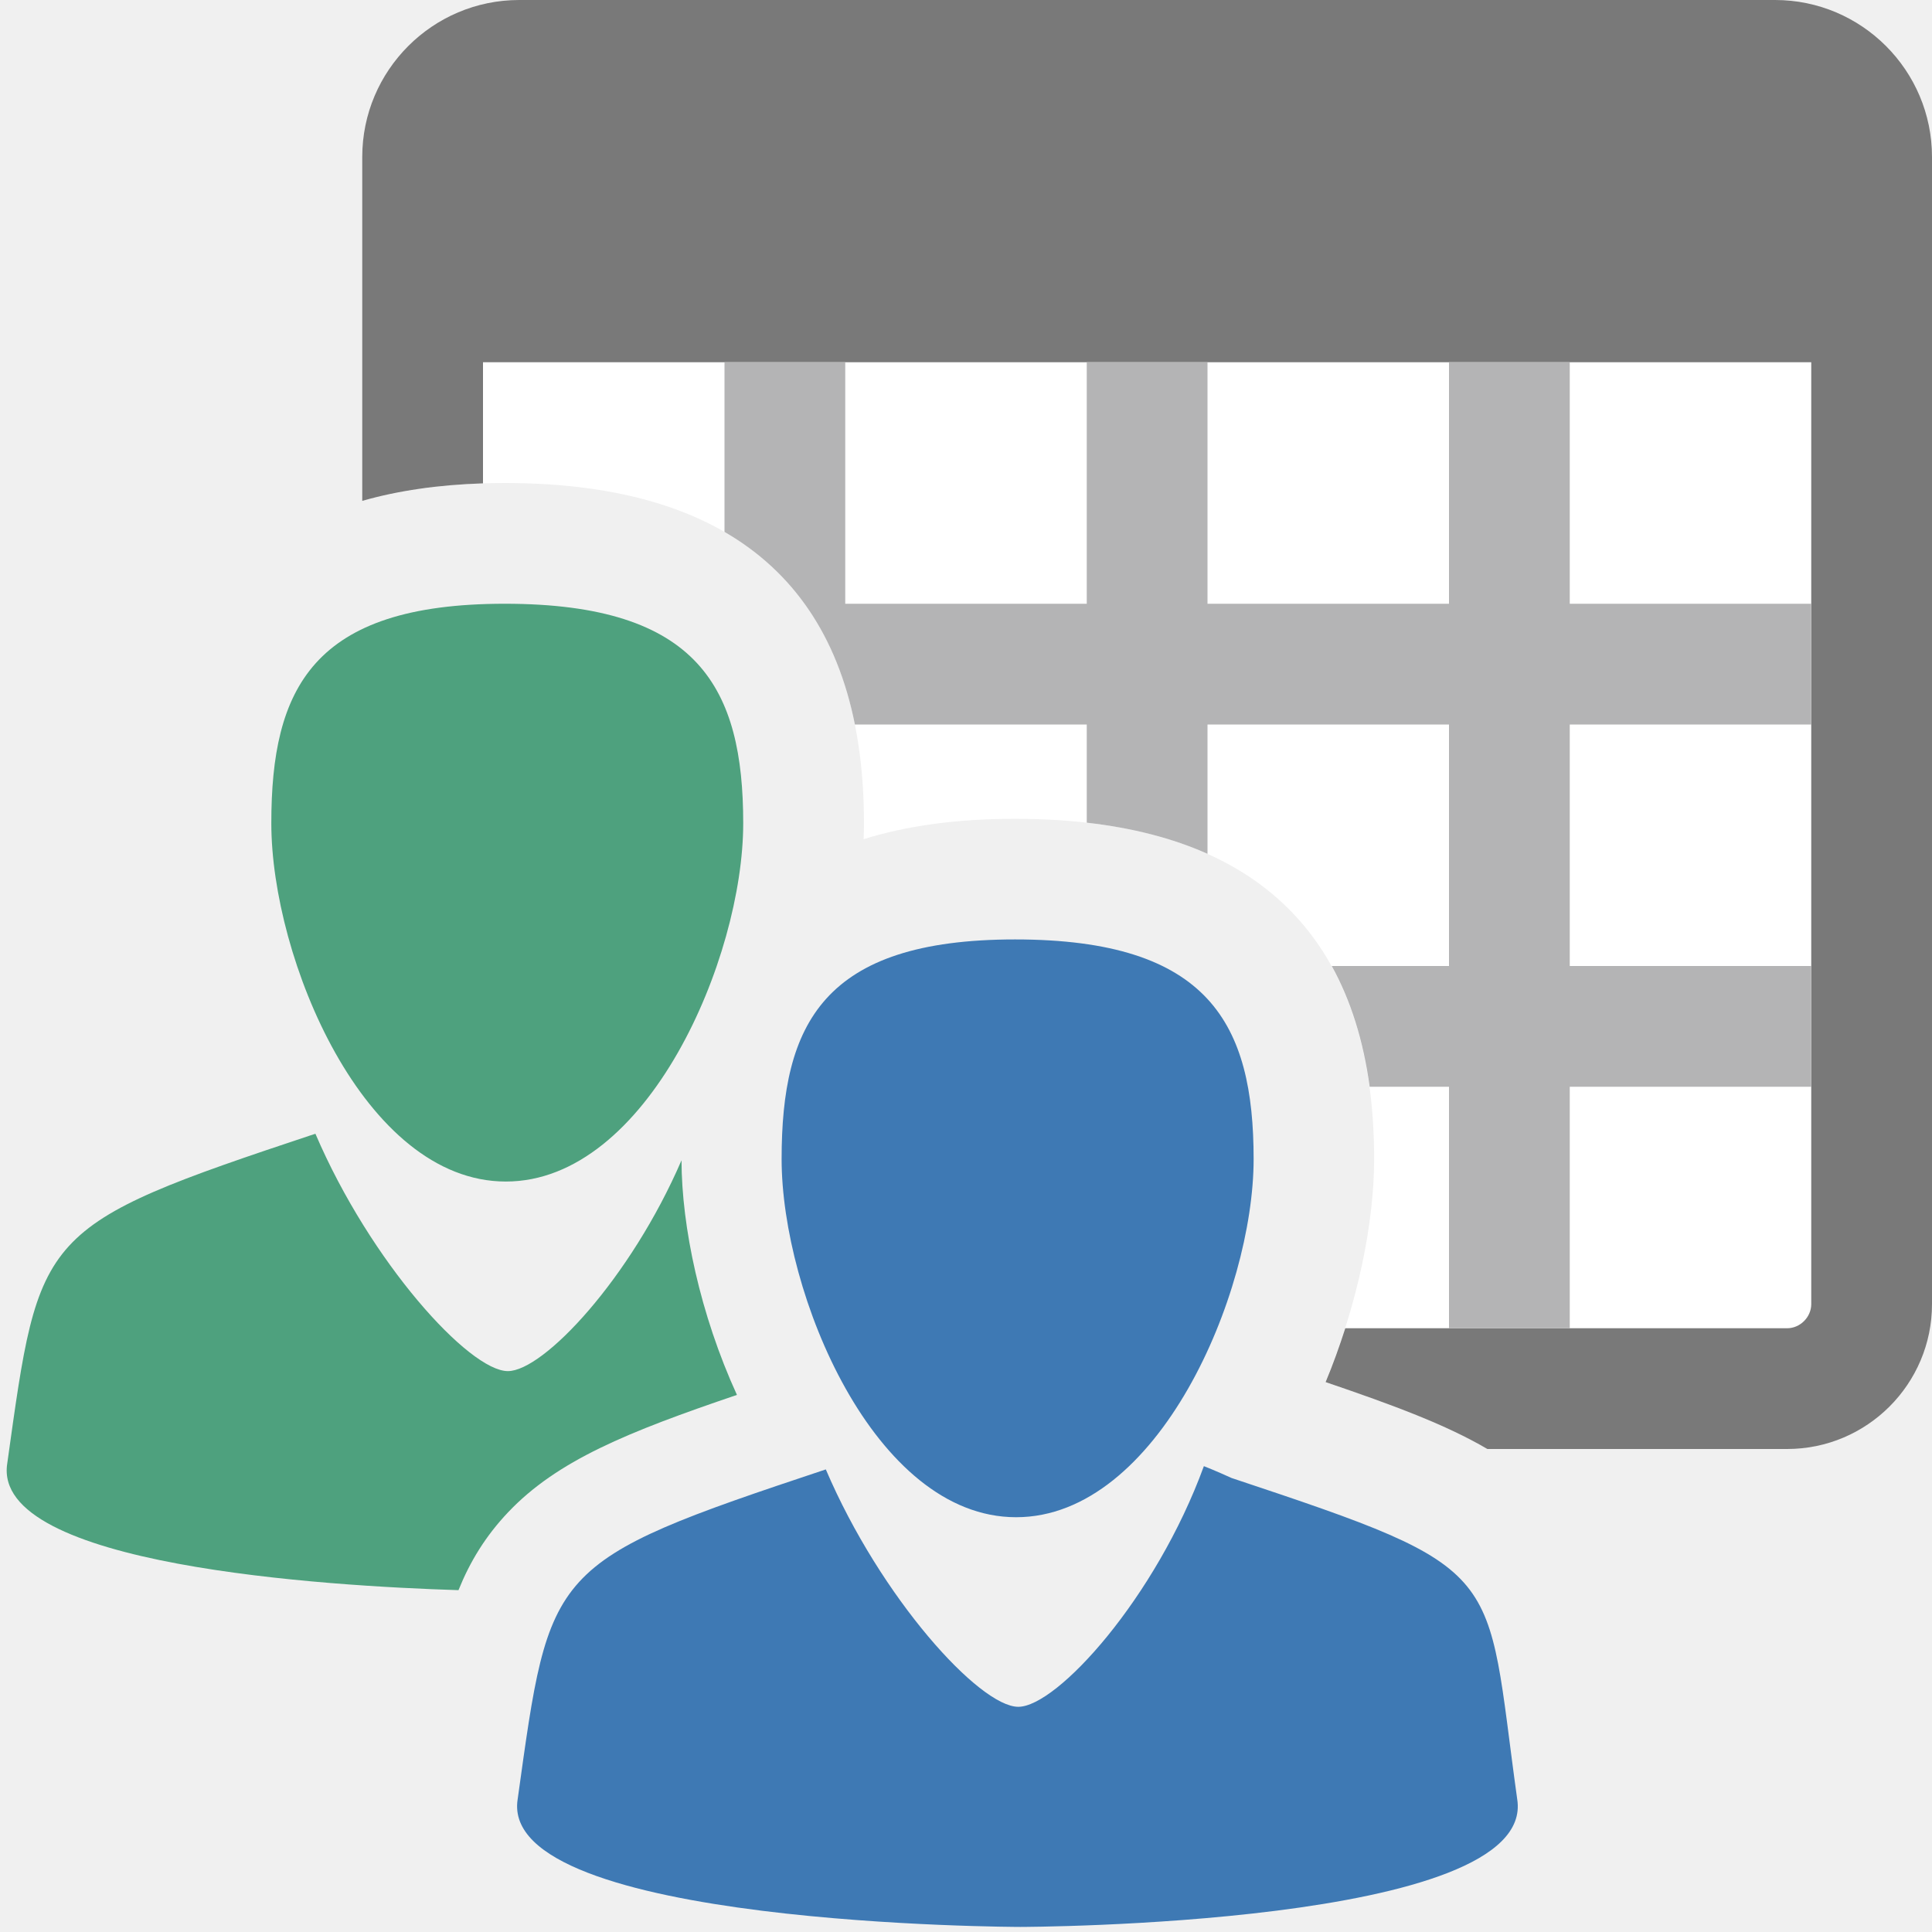
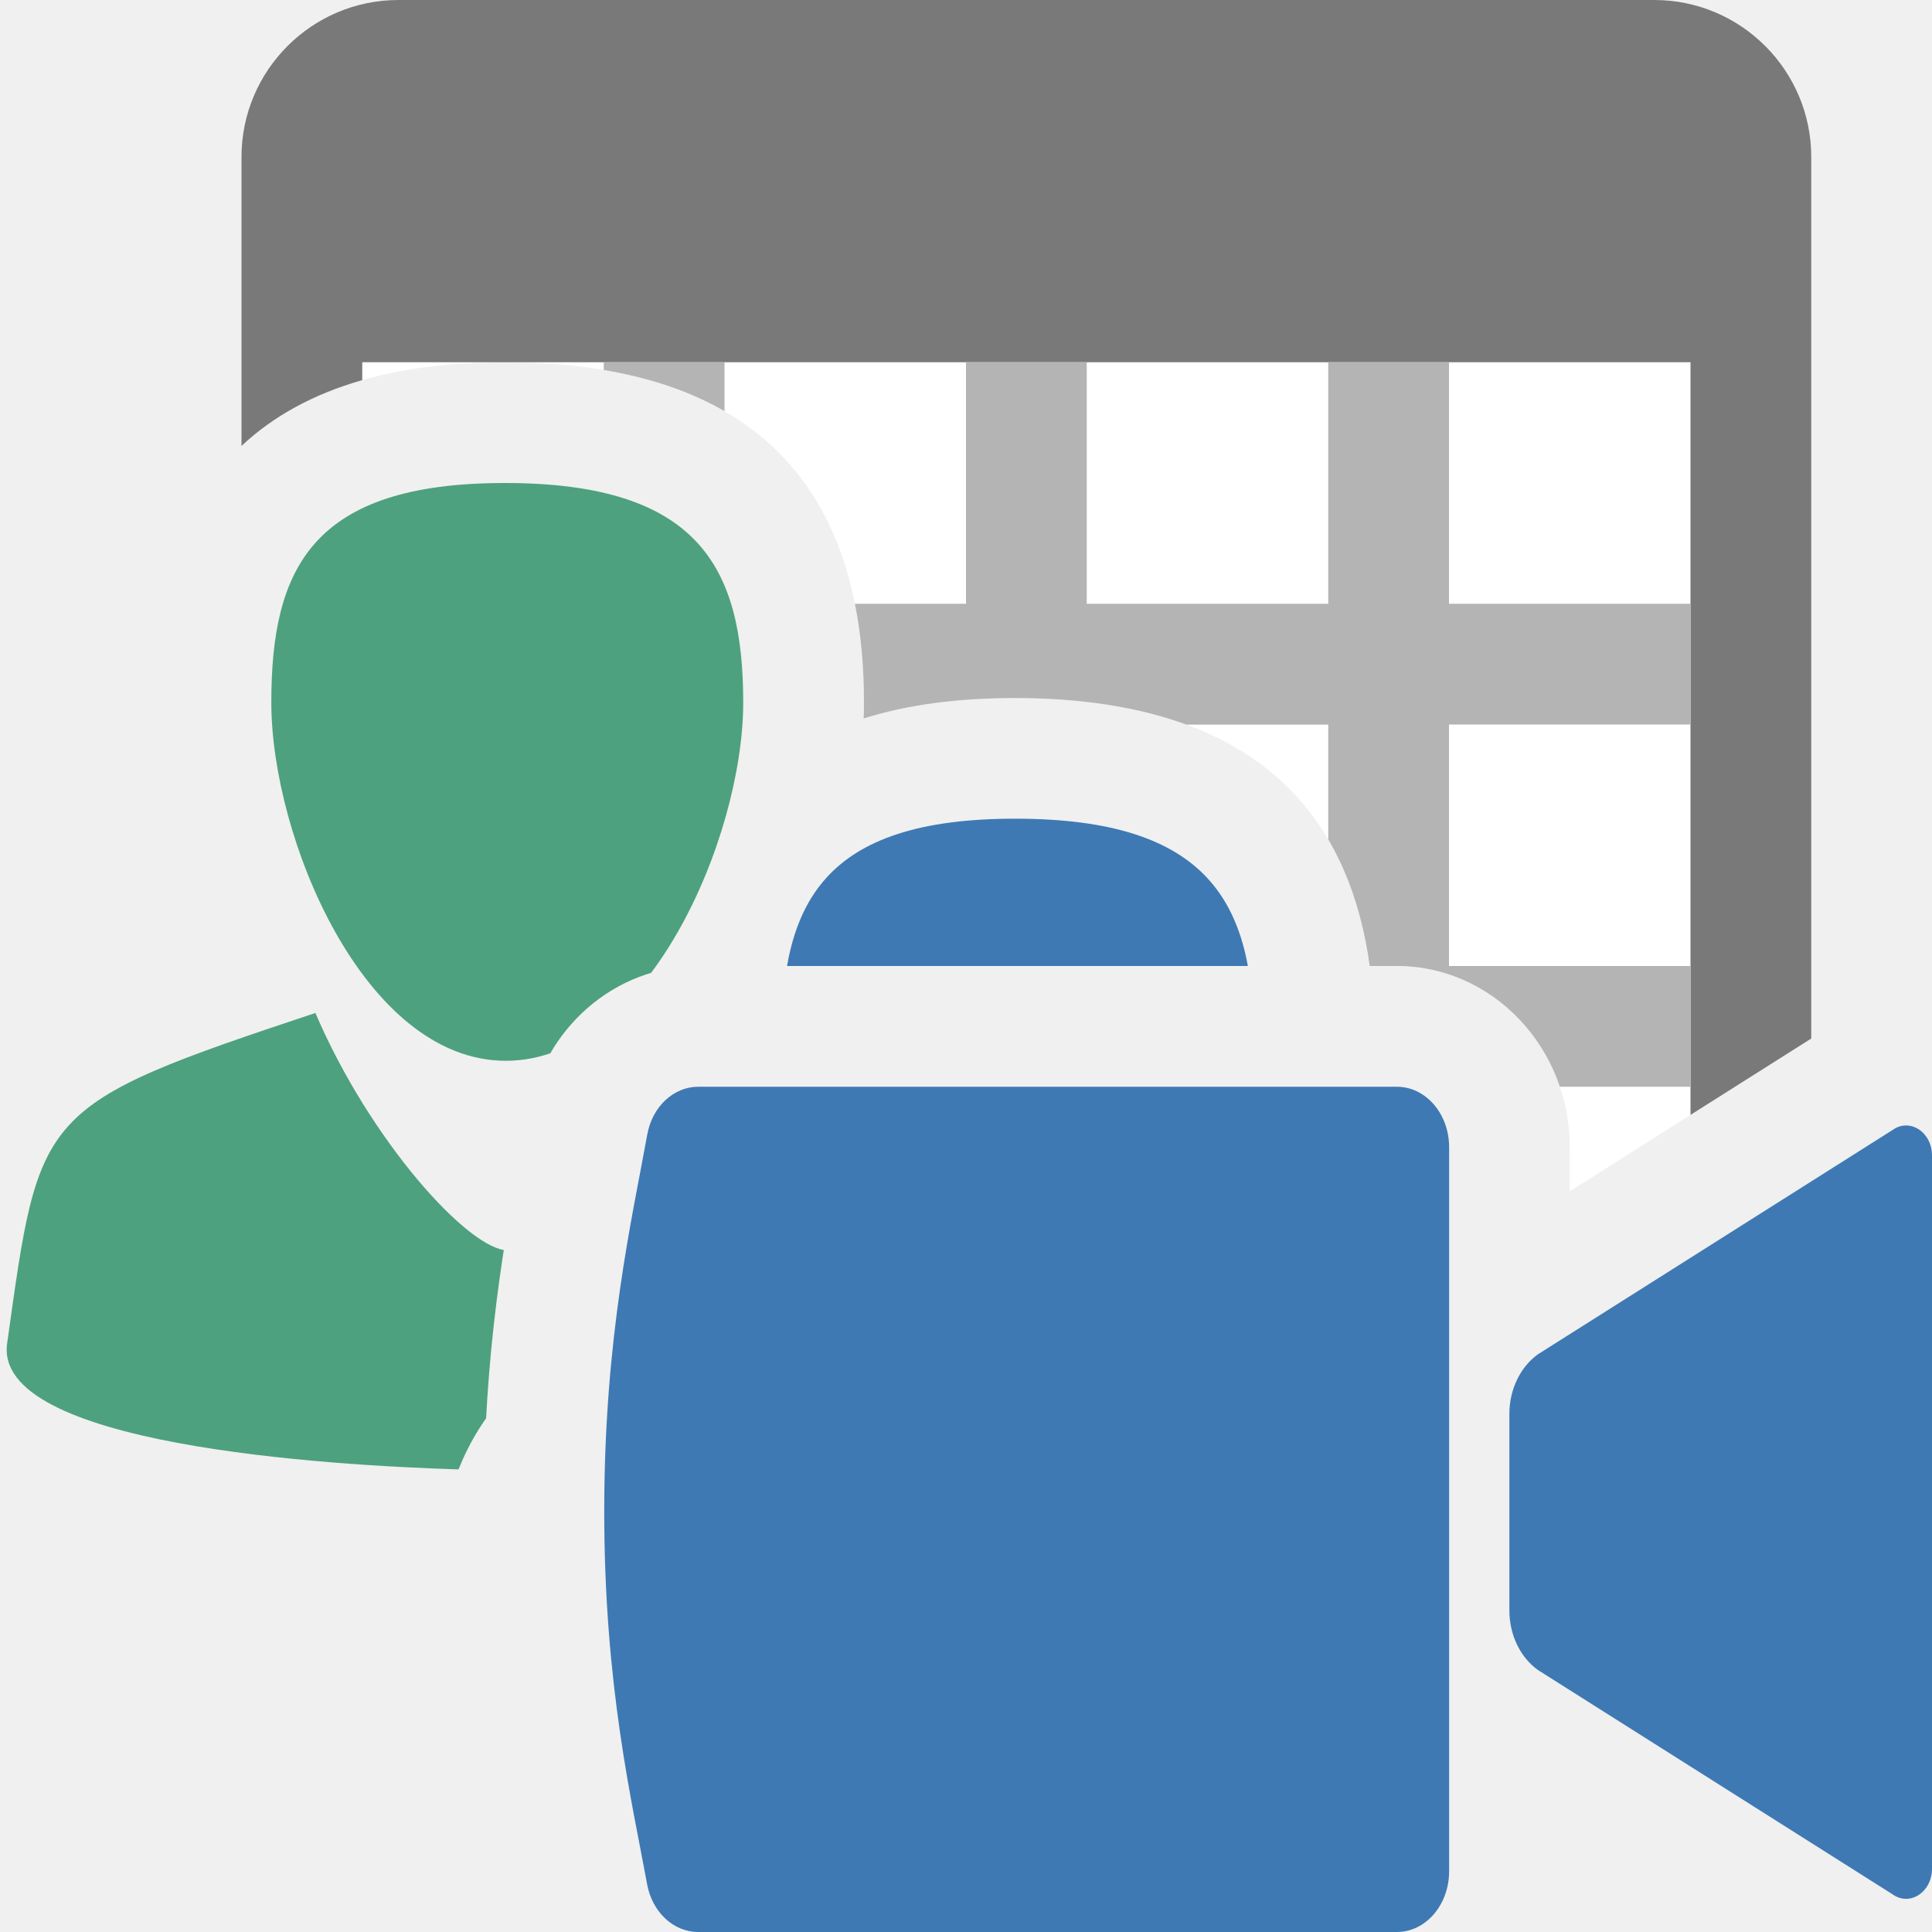
<svg xmlns="http://www.w3.org/2000/svg" version="1.1" id="Layer_1" x="0px" y="0px" width="16px" height="16px" viewBox="0 0 16 16" enable-background="new 0 0 16 16" xml:space="preserve">
-   <g id="icon">
-     <path d="M3.5,2.5v1.544c0.212,-0.029,0.438,-0.044,0.68,-0.044c1.974,0,2.975,0.948,2.975,2.819c0,0.043,-0.001,0.086,-0.003,0.131c0.36,-0.113,0.778,-0.169,1.253,-0.169c1.974,0,2.975,0.948,2.975,2.818c0,0.525,-0.135,1.202,-0.404,1.847c0.054,0.018,0.106,0.036,0.158,0.054H14.8c0.385,0,0.7,-0.315,0.7,-0.7V2.5H3.5z" fill-rule="evenodd" fill="#FFFFFF" />
-     <path d="M14.7,0H4.3c-0.717,0,-1.3,0.583,-1.3,1.3v1.7v1v0.148c0.296,-0.085,0.629,-0.133,1,-0.145V3h11v7.8c0,0.108,-0.092,0.2,-0.2,0.2h-3.659c-0.048,0.149,-0.101,0.298,-0.163,0.446c0.565,0.192,0.997,0.353,1.34,0.554H14.8c0.662,0,1.2,-0.538,1.2,-1.2V4V3V1.3C16,0.583,15.417,0,14.7,0z" fill="#797979" />
-     <path d="M15,6V5h-2V3h-1v2h-2V3H9v2H7V3H6v1.405c0.572,0.331,0.933,0.863,1.08,1.595H9v0.813c0.378,0.043,0.712,0.129,1,0.258V6h2v2h-0.971c0.157,0.284,0.262,0.618,0.314,1H12v2h1V9h2V8h-2V6H15z" fill="#B4B4B5" />
-     <path d="M6.473,9.599c0,1.116,0.768,2.966,1.942,2.966c1.175,0,1.967,-1.85,1.967,-2.966S10.016,7.78,8.406,7.78C6.814,7.78,6.473,8.483,6.473,9.599zM4.287,14.901c0.269,-1.927,0.238,-1.962,2.552,-2.732c0.455,1.065,1.273,1.966,1.594,1.966s1.138,-0.901,1.537,-1.993c0.013,0.005,0.097,0.038,0.229,0.098c2.314,0.77,2.097,0.734,2.366,2.661c0.166,1.051,-4.114,1.057,-4.114,1.057S4.121,15.952,4.287,14.901z" fill-rule="evenodd" fill="#3E79B4" />
-     <path d="M4.189,9.785c-1.175,0,-1.942,-1.85,-1.942,-2.966C2.246,5.703,2.588,5,4.18,5c1.61,0,1.975,0.703,1.975,1.818C6.155,7.934,5.363,9.785,4.189,9.785zM3.797,13.169c0.096,-0.238,0.224,-0.447,0.409,-0.643c0.409,-0.432,0.993,-0.667,1.897,-0.974c-0.305,-0.667,-0.458,-1.392,-0.459,-1.943c-0.422,0.978,-1.142,1.746,-1.438,1.746c-0.32,0,-1.138,-0.901,-1.594,-1.966C0.299,10.158,0.33,10.193,0.06,12.12C-0.073,12.967,2.709,13.135,3.797,13.169z" fill="#4EA17E" />
+   <g id="main">
+     <clipPath id="clip_mask">
+       <path d="M4.432,16H0V0h16v8.342c-0.07,-0.013,-0.142,-0.021,-0.215,-0.021c-0.237,0,-0.466,0.07,-0.664,0.203L13,9.866v-0.366C13,8.673,12.358,8,11.568,8H5.783c-0.688,0,-1.28,0.513,-1.407,1.22c-0.017,0.093,-0.035,0.191,-0.055,0.295c-0.134,0.699,-0.316,1.657,-0.316,3.002c0,1.343,0.182,2.286,0.316,2.975c0.02,0.103,0.039,0.199,0.055,0.291C4.388,15.858,4.408,15.93,4.432,16z" />
+     </clipPath>
+     <g id="icon" clip-path="url(#clip_mask)">
+       <path d="M2.5,2.5v0.843C2.943,3.115,3.504,3,4.18,3c1.974,0,2.975,0.948,2.975,2.819c0,0.043,-0.001,0.086,-0.003,0.131c0.36,-0.113,0.778,-0.169,1.253,-0.169c1.974,0,2.975,0.948,2.975,2.818c0,0.525,-0.135,1.202,-0.404,1.847c0.844,0.286,1.392,0.505,1.788,0.888c0.056,0.054,0.106,0.11,0.153,0.166H13.8c0.385,0,0.7,-0.315,0.7,-0.7V2.5H2.5z" fill-rule="evenodd" fill="#FFFFFF" />
+       <path d="M13.7,0H3.3c-0.717,0,-1.3,0.583,-1.3,1.3v1.7v0.693c0.264,-0.248,0.598,-0.43,1,-0.545V3h11v7.8c0,0.108,-0.092,0.2,-0.2,0.2h-1.482c0.169,0.099,0.317,0.207,0.448,0.334c0.213,0.205,0.353,0.425,0.453,0.666H13.8c0.662,0,1.2,-0.538,1.2,-1.2V4V3V1.3C15,0.583,14.417,0,13.7,0z" fill="#797979" />
+       <path d="M5,3.064V3h1v0.405C5.718,3.242,5.384,3.129,5,3.064zM14,6V5h-2V3h-1v2H9V3H8v2h-0.92c0.05,0.25,0.075,0.522,0.075,0.819c0,0.043,-0.001,0.086,-0.003,0.131c0.36,-0.113,0.778,-0.169,1.253,-0.169c0.549,0,1.022,0.074,1.42,0.22H11v0.951c0.253,0.431,0.382,0.98,0.382,1.647c0,0.509,-0.128,1.162,-0.382,1.79v0.065c0.393,0.134,0.722,0.253,1,0.382V9h2V8h-2V6H14z" fill="#B4B4B5" />
+       <path d="M6.473,8.599c0,1.116,0.768,2.966,1.942,2.966c1.175,0,1.967,-1.85,1.967,-2.966S10.016,6.78,8.406,6.78C6.814,6.78,6.473,7.483,6.473,8.599zM4.287,13.901c0.269,-1.927,0.238,-1.962,2.552,-2.732c0.455,1.065,1.273,1.966,1.594,1.966s1.138,-0.901,1.537,-1.993c0.013,0.005,0.097,0.038,0.229,0.098c2.314,0.77,2.097,0.734,2.366,2.661c0.166,1.051,-4.114,1.057,-4.114,1.057S4.121,14.952,4.287,13.901z" fill-rule="evenodd" fill="#3E79B4" />
+       <path d="M4.189,8.785c-1.175,0,-1.942,-1.85,-1.942,-2.966C2.246,4.703,2.588,4,4.18,4c1.61,0,1.975,0.703,1.975,1.818C6.155,6.934,5.363,8.785,4.189,8.785zM3.797,12.169c0.096,-0.238,0.224,-0.447,0.409,-0.643c0.409,-0.432,0.993,-0.667,1.897,-0.974c-0.305,-0.667,-0.458,-1.392,-0.459,-1.943c-0.422,0.978,-1.142,1.746,-1.438,1.746c-0.32,0,-1.138,-0.901,-1.594,-1.966C0.299,9.158,0.33,9.193,0.06,11.12C-0.073,11.967,2.709,12.135,3.797,12.169z" fill="#4EA17E" />
+     </g>
+     <g id="overlay">
+       <path d="M11.568,16H5.782c-0.204,0,-0.381,-0.165,-0.423,-0.396c-0.124,-0.68,-0.355,-1.638,-0.355,-3.087c0,-1.452,0.232,-2.431,0.356,-3.119C5.401,9.165,5.578,9,5.783,9h5.786c0.238,0,0.432,0.224,0.432,0.5v5.999C12,15.776,11.807,16,11.568,16z" fill="#3E79B4" />
+       <path d="M15.672,15.687l-2.936,-1.857c-0.147,-0.106,-0.236,-0.292,-0.236,-0.493v-1.628c0,-0.2,0.089,-0.387,0.236,-0.493l2.936,-1.857c0.143,-0.104,0.328,0.016,0.328,0.211v5.905C16,15.671,15.815,15.791,15.672,15.687z" fill="#3E79B4" />
+     </g>
  </g>
</svg>
